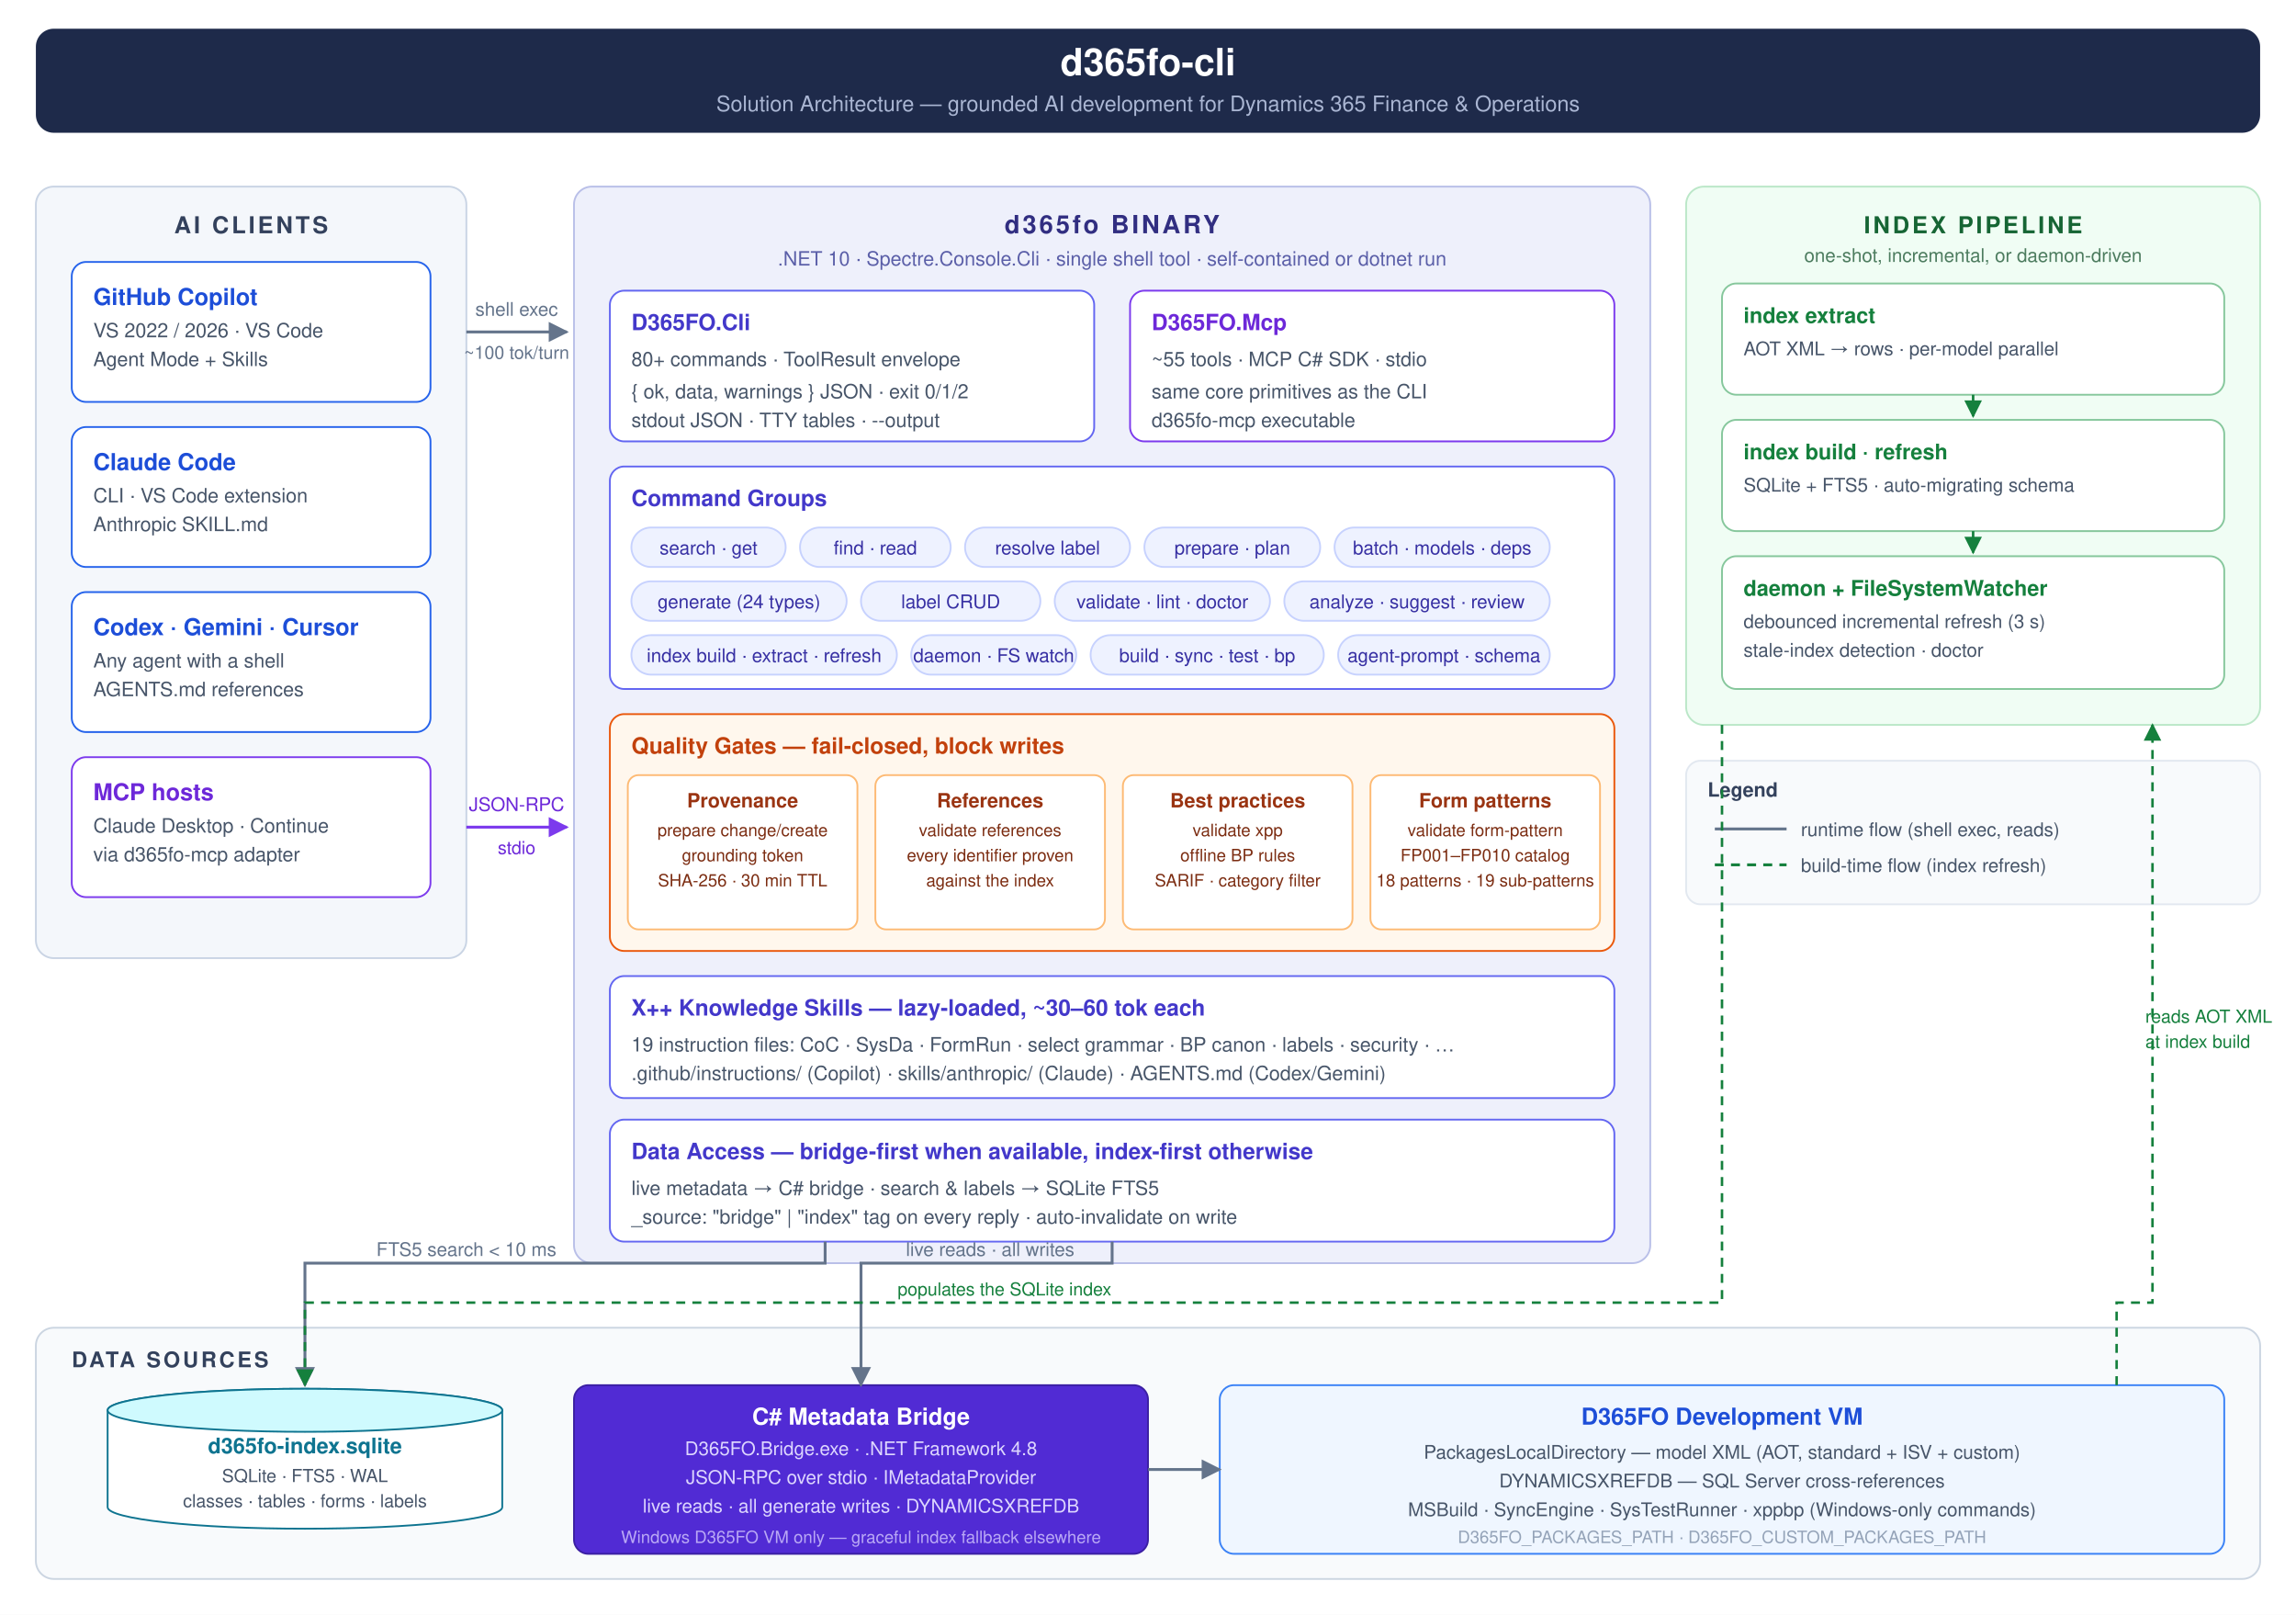
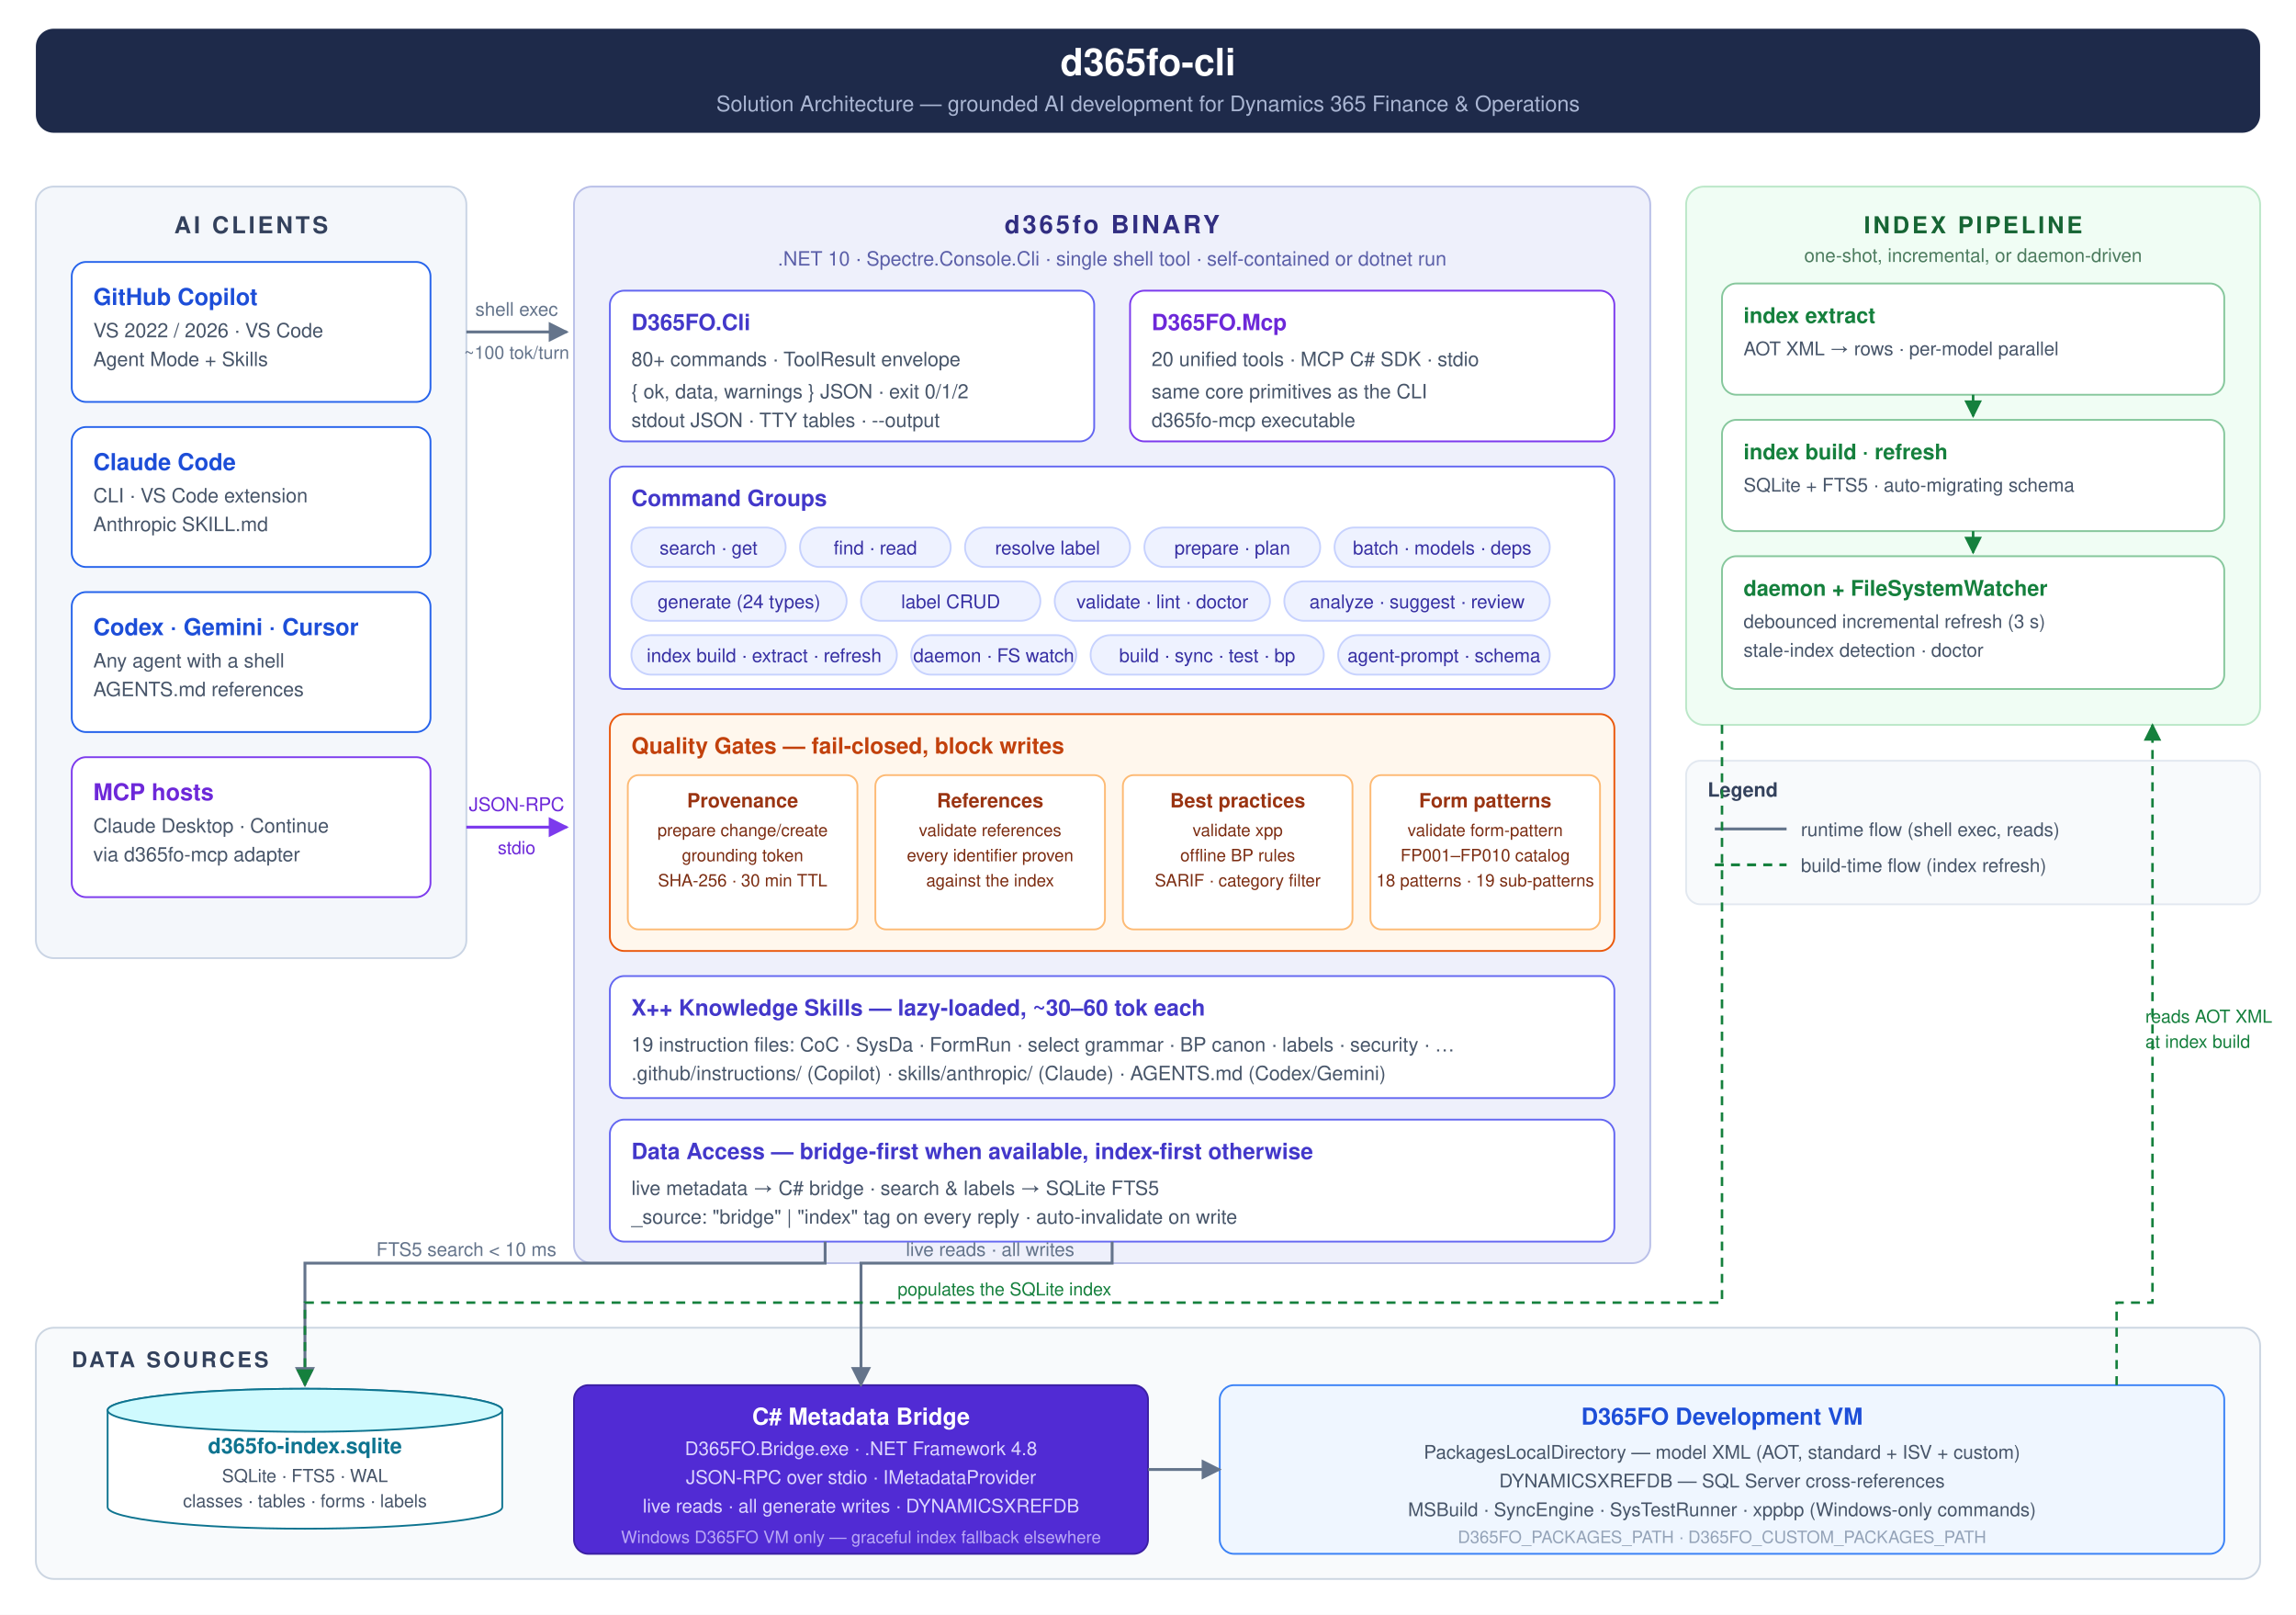
<svg xmlns="http://www.w3.org/2000/svg" viewBox="0 0 1280 900" font-family="'Segoe UI', Helvetica, Arial, sans-serif">
  <defs>
    <marker id="arrow" viewBox="0 0 10 10" refX="9" refY="5" markerWidth="7" markerHeight="7" orient="auto-start-reverse">
      <path d="M0 0 L10 5 L0 10 z" fill="#64748b" />
    </marker>
    <marker id="arrowGreen" viewBox="0 0 10 10" refX="9" refY="5" markerWidth="7" markerHeight="7" orient="auto-start-reverse">
      <path d="M0 0 L10 5 L0 10 z" fill="#15803d" />
    </marker>
    <marker id="arrowPurple" viewBox="0 0 10 10" refX="9" refY="5" markerWidth="7" markerHeight="7" orient="auto-start-reverse">
      <path d="M0 0 L10 5 L0 10 z" fill="#7c3aed" />
    </marker>
  </defs>
  <rect x="0" y="0" width="1280" height="900" fill="#ffffff" />
  <rect x="20" y="16" width="1240" height="58" rx="10" fill="#1e2a4a" />
  <text x="640" y="42" text-anchor="middle" font-size="21" font-weight="700" fill="#ffffff">d365fo-cli</text>
  <text x="640" y="62" text-anchor="middle" font-size="12" fill="#aab6d3">Solution Architecture — grounded AI development for Dynamics 365 Finance &amp; Operations</text>
  <rect x="20" y="104" width="240" height="430" rx="10" fill="#f4f7fb" stroke="#c9d4e4" />
  <text x="140" y="130" text-anchor="middle" font-size="13" font-weight="700" fill="#33415c" letter-spacing="1.5">AI CLIENTS</text>
  <rect x="40" y="146" width="200" height="78" rx="8" fill="#ffffff" stroke="#2563eb" />
  <text x="52" y="170" font-size="13" font-weight="600" fill="#1d4ed8">GitHub Copilot</text>
  <text x="52" y="188" font-size="11" fill="#475569">VS 2022 / 2026 · VS Code</text>
  <text x="52" y="204" font-size="11" fill="#475569">Agent Mode + Skills</text>
  <rect x="40" y="238" width="200" height="78" rx="8" fill="#ffffff" stroke="#2563eb" />
  <text x="52" y="262" font-size="13" font-weight="600" fill="#1d4ed8">Claude Code</text>
  <text x="52" y="280" font-size="11" fill="#475569">CLI · VS Code extension</text>
  <text x="52" y="296" font-size="11" fill="#475569">Anthropic SKILL.md</text>
  <rect x="40" y="330" width="200" height="78" rx="8" fill="#ffffff" stroke="#2563eb" />
  <text x="52" y="354" font-size="13" font-weight="600" fill="#1d4ed8">Codex · Gemini · Cursor</text>
  <text x="52" y="372" font-size="11" fill="#475569">Any agent with a shell</text>
  <text x="52" y="388" font-size="11" fill="#475569">AGENTS.md references</text>
  <rect x="40" y="422" width="200" height="78" rx="8" fill="#ffffff" stroke="#7c3aed" />
  <text x="52" y="446" font-size="13" font-weight="600" fill="#6d28d9">MCP hosts</text>
  <text x="52" y="464" font-size="11" fill="#475569">Claude Desktop · Continue</text>
  <text x="52" y="480" font-size="11" fill="#475569">via d365fo-mcp adapter</text>
  <line x1="260" y1="185" x2="316" y2="185" stroke="#64748b" stroke-width="1.6" marker-end="url(#arrow)" />
  <text x="288" y="176" text-anchor="middle" font-size="10.5" fill="#64748b">shell exec</text>
  <text x="288" y="200" text-anchor="middle" font-size="10" fill="#64748b">~100 tok/turn</text>
  <line x1="260" y1="461" x2="316" y2="461" stroke="#7c3aed" stroke-width="1.6" marker-end="url(#arrowPurple)" />
  <text x="288" y="452" text-anchor="middle" font-size="10.5" fill="#6d28d9">JSON-RPC</text>
  <text x="288" y="476" text-anchor="middle" font-size="10" fill="#6d28d9">stdio</text>
  <rect x="320" y="104" width="600" height="600" rx="10" fill="#eef0fb" stroke="#b9bfe8" />
  <text x="620" y="130" text-anchor="middle" font-size="14" font-weight="700" fill="#312e81" letter-spacing="1.5">d365fo BINARY</text>
  <text x="620" y="148" text-anchor="middle" font-size="11" fill="#5b5fa8">.NET 10 · Spectre.Console.Cli · single shell tool · self-contained or dotnet run</text>
  <rect x="340" y="162" width="270" height="84" rx="8" fill="#ffffff" stroke="#6366f1" />
  <text x="352" y="184" font-size="12.5" font-weight="600" fill="#4338ca">D365FO.Cli</text>
  <text x="352" y="204" font-size="11" fill="#475569">80+ commands · ToolResult envelope</text>
  <text x="352" y="222" font-size="11" fill="#475569">{ ok, data, warnings } JSON · exit 0/1/2</text>
  <text x="352" y="238" font-size="11" fill="#475569">stdout JSON · TTY tables · --output</text>
  <rect x="630" y="162" width="270" height="84" rx="8" fill="#ffffff" stroke="#7c3aed" />
  <text x="642" y="184" font-size="12.5" font-weight="600" fill="#6d28d9">D365FO.Mcp</text>
-   <text x="642" y="204" font-size="11" fill="#475569">~55 tools · MCP C# SDK · stdio</text>
+   <text x="642" y="204" font-size="11" fill="#475569">20 unified tools · MCP C# SDK · stdio</text>
  <text x="642" y="222" font-size="11" fill="#475569">same core primitives as the CLI</text>
  <text x="642" y="238" font-size="11" fill="#475569">d365fo-mcp executable</text>
  <rect x="340" y="260" width="560" height="124" rx="8" fill="#ffffff" stroke="#6366f1" />
  <text x="352" y="282" font-size="12.5" font-weight="600" fill="#4338ca">Command Groups</text>
  <rect x="352" y="294" width="86" height="22" rx="11" fill="#eef2ff" stroke="#c7d2fe" />
  <text x="395" y="309" text-anchor="middle" font-size="10.5" fill="#3730a3">search · get</text>
  <rect x="446" y="294" width="84" height="22" rx="11" fill="#eef2ff" stroke="#c7d2fe" />
  <text x="488" y="309" text-anchor="middle" font-size="10.5" fill="#3730a3">find · read</text>
  <rect x="538" y="294" width="92" height="22" rx="11" fill="#eef2ff" stroke="#c7d2fe" />
  <text x="584" y="309" text-anchor="middle" font-size="10.5" fill="#3730a3">resolve label</text>
  <rect x="638" y="294" width="98" height="22" rx="11" fill="#eef2ff" stroke="#c7d2fe" />
  <text x="687" y="309" text-anchor="middle" font-size="10.5" fill="#3730a3">prepare · plan</text>
  <rect x="744" y="294" width="120" height="22" rx="11" fill="#eef2ff" stroke="#c7d2fe" />
  <text x="804" y="309" text-anchor="middle" font-size="10.5" fill="#3730a3">batch · models · deps</text>
  <rect x="352" y="324" width="120" height="22" rx="11" fill="#eef2ff" stroke="#c7d2fe" />
  <text x="412" y="339" text-anchor="middle" font-size="10.5" fill="#3730a3">generate (24 types)</text>
  <rect x="480" y="324" width="100" height="22" rx="11" fill="#eef2ff" stroke="#c7d2fe" />
  <text x="530" y="339" text-anchor="middle" font-size="10.5" fill="#3730a3">label CRUD</text>
  <rect x="588" y="324" width="120" height="22" rx="11" fill="#eef2ff" stroke="#c7d2fe" />
  <text x="648" y="339" text-anchor="middle" font-size="10.5" fill="#3730a3">validate · lint · doctor</text>
  <rect x="716" y="324" width="148" height="22" rx="11" fill="#eef2ff" stroke="#c7d2fe" />
  <text x="790" y="339" text-anchor="middle" font-size="10.5" fill="#3730a3">analyze · suggest · review</text>
  <rect x="352" y="354" width="148" height="22" rx="11" fill="#eef2ff" stroke="#c7d2fe" />
  <text x="426" y="369" text-anchor="middle" font-size="10.5" fill="#3730a3">index build · extract · refresh</text>
  <rect x="508" y="354" width="92" height="22" rx="11" fill="#eef2ff" stroke="#c7d2fe" />
  <text x="554" y="369" text-anchor="middle" font-size="10.5" fill="#3730a3">daemon · FS watch</text>
  <rect x="608" y="354" width="130" height="22" rx="11" fill="#eef2ff" stroke="#c7d2fe" />
  <text x="673" y="369" text-anchor="middle" font-size="10.5" fill="#3730a3">build · sync · test · bp</text>
  <rect x="746" y="354" width="118" height="22" rx="11" fill="#eef2ff" stroke="#c7d2fe" />
  <text x="805" y="369" text-anchor="middle" font-size="10.5" fill="#3730a3">agent-prompt · schema</text>
  <rect x="340" y="398" width="560" height="132" rx="8" fill="#fff7ed" stroke="#ea580c" />
  <text x="352" y="420" font-size="12.5" font-weight="600" fill="#c2410c">Quality Gates — fail-closed, block writes</text>
  <rect x="350" y="432" width="128" height="86" rx="6" fill="#ffffff" stroke="#fdba74" />
  <text x="414" y="450" text-anchor="middle" font-size="11" font-weight="600" fill="#9a3412">Provenance</text>
  <text x="414" y="466" text-anchor="middle" font-size="9.5" fill="#7c2d12">prepare change/create</text>
  <text x="414" y="480" text-anchor="middle" font-size="9.5" fill="#7c2d12">grounding token</text>
  <text x="414" y="494" text-anchor="middle" font-size="9.5" fill="#7c2d12">SHA-256 · 30 min TTL</text>
  <rect x="488" y="432" width="128" height="86" rx="6" fill="#ffffff" stroke="#fdba74" />
  <text x="552" y="450" text-anchor="middle" font-size="11" font-weight="600" fill="#9a3412">References</text>
  <text x="552" y="466" text-anchor="middle" font-size="9.5" fill="#7c2d12">validate references</text>
  <text x="552" y="480" text-anchor="middle" font-size="9.5" fill="#7c2d12">every identifier proven</text>
  <text x="552" y="494" text-anchor="middle" font-size="9.5" fill="#7c2d12">against the index</text>
  <rect x="626" y="432" width="128" height="86" rx="6" fill="#ffffff" stroke="#fdba74" />
  <text x="690" y="450" text-anchor="middle" font-size="11" font-weight="600" fill="#9a3412">Best practices</text>
  <text x="690" y="466" text-anchor="middle" font-size="9.5" fill="#7c2d12">validate xpp</text>
  <text x="690" y="480" text-anchor="middle" font-size="9.5" fill="#7c2d12">offline BP rules</text>
  <text x="690" y="494" text-anchor="middle" font-size="9.5" fill="#7c2d12">SARIF · category filter</text>
  <rect x="764" y="432" width="128" height="86" rx="6" fill="#ffffff" stroke="#fdba74" />
  <text x="828" y="450" text-anchor="middle" font-size="11" font-weight="600" fill="#9a3412">Form patterns</text>
  <text x="828" y="466" text-anchor="middle" font-size="9.5" fill="#7c2d12">validate form-pattern</text>
  <text x="828" y="480" text-anchor="middle" font-size="9.5" fill="#7c2d12">FP001–FP010 catalog</text>
  <text x="828" y="494" text-anchor="middle" font-size="9.5" fill="#7c2d12">18 patterns · 19 sub-patterns</text>
  <rect x="340" y="544" width="560" height="68" rx="8" fill="#ffffff" stroke="#6366f1" />
  <text x="352" y="566" font-size="12.5" font-weight="600" fill="#4338ca">X++ Knowledge Skills — lazy-loaded, ~30–60 tok each</text>
  <text x="352" y="586" font-size="11" fill="#475569">19 instruction files: CoC · SysDa · FormRun · select grammar · BP canon · labels · security · …</text>
  <text x="352" y="602" font-size="11" fill="#475569">.github/instructions/ (Copilot) · skills/anthropic/ (Claude) · AGENTS.md (Codex/Gemini)</text>
  <rect x="340" y="624" width="560" height="68" rx="8" fill="#ffffff" stroke="#6366f1" />
  <text x="352" y="646" font-size="12.5" font-weight="600" fill="#4338ca">Data Access — bridge-first when available, index-first otherwise</text>
  <text x="352" y="666" font-size="11" fill="#475569">live metadata → C# bridge  ·  search &amp; labels → SQLite FTS5</text>
  <text x="352" y="682" font-size="11" fill="#475569">_source: "bridge" | "index" tag on every reply · auto-invalidate on write</text>
  <rect x="940" y="104" width="320" height="300" rx="10" fill="#f0fdf4" stroke="#bbe7c8" />
  <text x="1100" y="130" text-anchor="middle" font-size="13" font-weight="700" fill="#166534" letter-spacing="1.5">INDEX PIPELINE</text>
  <text x="1100" y="146" text-anchor="middle" font-size="10.5" fill="#4d7c5f">one-shot, incremental, or daemon-driven</text>
  <rect x="960" y="158" width="280" height="62" rx="8" fill="#ffffff" stroke="#86c79c" />
  <text x="972" y="180" font-size="12" font-weight="600" fill="#15803d">index extract</text>
  <text x="972" y="198" font-size="10.5" fill="#475569">AOT XML → rows · per-model parallel</text>
  <line x1="1100" y1="220" x2="1100" y2="232" stroke="#15803d" stroke-width="1.4" marker-end="url(#arrowGreen)" />
  <rect x="960" y="234" width="280" height="62" rx="8" fill="#ffffff" stroke="#86c79c" />
  <text x="972" y="256" font-size="12" font-weight="600" fill="#15803d">index build · refresh</text>
  <text x="972" y="274" font-size="10.5" fill="#475569">SQLite + FTS5 · auto-migrating schema</text>
  <line x1="1100" y1="296" x2="1100" y2="308" stroke="#15803d" stroke-width="1.4" marker-end="url(#arrowGreen)" />
  <rect x="960" y="310" width="280" height="74" rx="8" fill="#ffffff" stroke="#86c79c" />
  <text x="972" y="332" font-size="12" font-weight="600" fill="#15803d">daemon + FileSystemWatcher</text>
  <text x="972" y="350" font-size="10.5" fill="#475569">debounced incremental refresh (3 s)</text>
  <text x="972" y="366" font-size="10.5" fill="#475569">stale-index detection · doctor</text>
  <rect x="940" y="424" width="320" height="80" rx="8" fill="#f8fafc" stroke="#e2e8f0" />
  <text x="952" y="444" font-size="11" font-weight="600" fill="#33415c">Legend</text>
  <line x1="956" y1="462" x2="996" y2="462" stroke="#64748b" stroke-width="1.6" />
  <text x="1004" y="466" font-size="10.5" fill="#475569">runtime flow (shell exec, reads)</text>
  <line x1="956" y1="482" x2="996" y2="482" stroke="#15803d" stroke-width="1.6" stroke-dasharray="5 4" />
  <text x="1004" y="486" font-size="10.5" fill="#475569">build-time flow (index refresh)</text>
  <rect x="20" y="740" width="1240" height="140" rx="10" fill="#f8fafc" stroke="#cbd5e1" />
  <text x="40" y="762" font-size="12" font-weight="700" fill="#33415c" letter-spacing="1.5">DATA SOURCES</text>
  <path d="M60 786 a110 12 0 0 1 220 0 v54 a110 12 0 0 1 -220 0 z" fill="#ffffff" stroke="#0e7490" />
  <ellipse cx="170" cy="786" rx="110" ry="12" fill="#cffafe" stroke="#0e7490" />
  <text x="170" y="810" text-anchor="middle" font-size="12" font-weight="600" fill="#0e7490">d365fo-index.sqlite</text>
  <text x="170" y="826" text-anchor="middle" font-size="10" fill="#475569">SQLite · FTS5 · WAL</text>
  <text x="170" y="840" text-anchor="middle" font-size="10" fill="#475569">classes · tables · forms · labels</text>
  <rect x="320" y="772" width="320" height="94" rx="8" fill="#512BD4" stroke="#3b1fa3" />
  <text x="480" y="794" text-anchor="middle" font-size="13" font-weight="700" fill="#ffffff">C# Metadata Bridge</text>
  <text x="480" y="811" text-anchor="middle" font-size="10.5" fill="#ddd6fe">D365FO.Bridge.exe · .NET Framework 4.8</text>
  <text x="480" y="827" text-anchor="middle" font-size="10.5" fill="#ddd6fe">JSON-RPC over stdio · IMetadataProvider</text>
  <text x="480" y="843" text-anchor="middle" font-size="10.5" fill="#ddd6fe">live reads · all generate writes · DYNAMICSXREFDB</text>
  <text x="480" y="860" text-anchor="middle" font-size="9.5" fill="#b9a8f5">Windows D365FO VM only — graceful index fallback elsewhere</text>
  <rect x="680" y="772" width="560" height="94" rx="8" fill="#eff6ff" stroke="#3b82f6" />
  <text x="960" y="794" text-anchor="middle" font-size="13" font-weight="700" fill="#1d4ed8">D365FO Development VM</text>
  <text x="960" y="813" text-anchor="middle" font-size="10.5" fill="#475569">PackagesLocalDirectory — model XML (AOT, standard + ISV + custom)</text>
  <text x="960" y="829" text-anchor="middle" font-size="10.5" fill="#475569">DYNAMICSXREFDB — SQL Server cross-references</text>
  <text x="960" y="845" text-anchor="middle" font-size="10.5" fill="#475569">MSBuild · SyncEngine · SysTestRunner · xppbp (Windows-only commands)</text>
  <text x="960" y="860" text-anchor="middle" font-size="9.5" fill="#94a3b8">D365FO_PACKAGES_PATH · D365FO_CUSTOM_PACKAGES_PATH</text>
  <path d="M460 692 L460 704 L170 704 L170 772" fill="none" stroke="#64748b" stroke-width="1.6" marker-end="url(#arrow)" />
  <text x="260" y="700" text-anchor="middle" font-size="10.5" fill="#64748b">FTS5 search &lt; 10 ms</text>
  <path d="M620 692 L620 704 L480 704 L480 772" fill="none" stroke="#64748b" stroke-width="1.6" marker-end="url(#arrow)" />
  <text x="552" y="700" text-anchor="middle" font-size="10.5" fill="#64748b">live reads · all writes</text>
  <line x1="640" y1="819" x2="680" y2="819" stroke="#64748b" stroke-width="1.6" marker-end="url(#arrow)" />
  <path d="M1180 772 L1180 726 L1200 726 L1200 404" fill="none" stroke="#15803d" stroke-width="1.4" stroke-dasharray="5 4" marker-end="url(#arrowGreen)" />
  <text x="1196" y="570" font-size="10" fill="#15803d">reads AOT XML</text>
  <text x="1196" y="584" font-size="10" fill="#15803d">at index build</text>
  <path d="M960 404 L960 726 L170 726 L170 772" fill="none" stroke="#15803d" stroke-width="1.4" stroke-dasharray="5 4" marker-end="url(#arrowGreen)" />
  <text x="560" y="722" text-anchor="middle" font-size="10" fill="#15803d">populates the SQLite index</text>
</svg>
